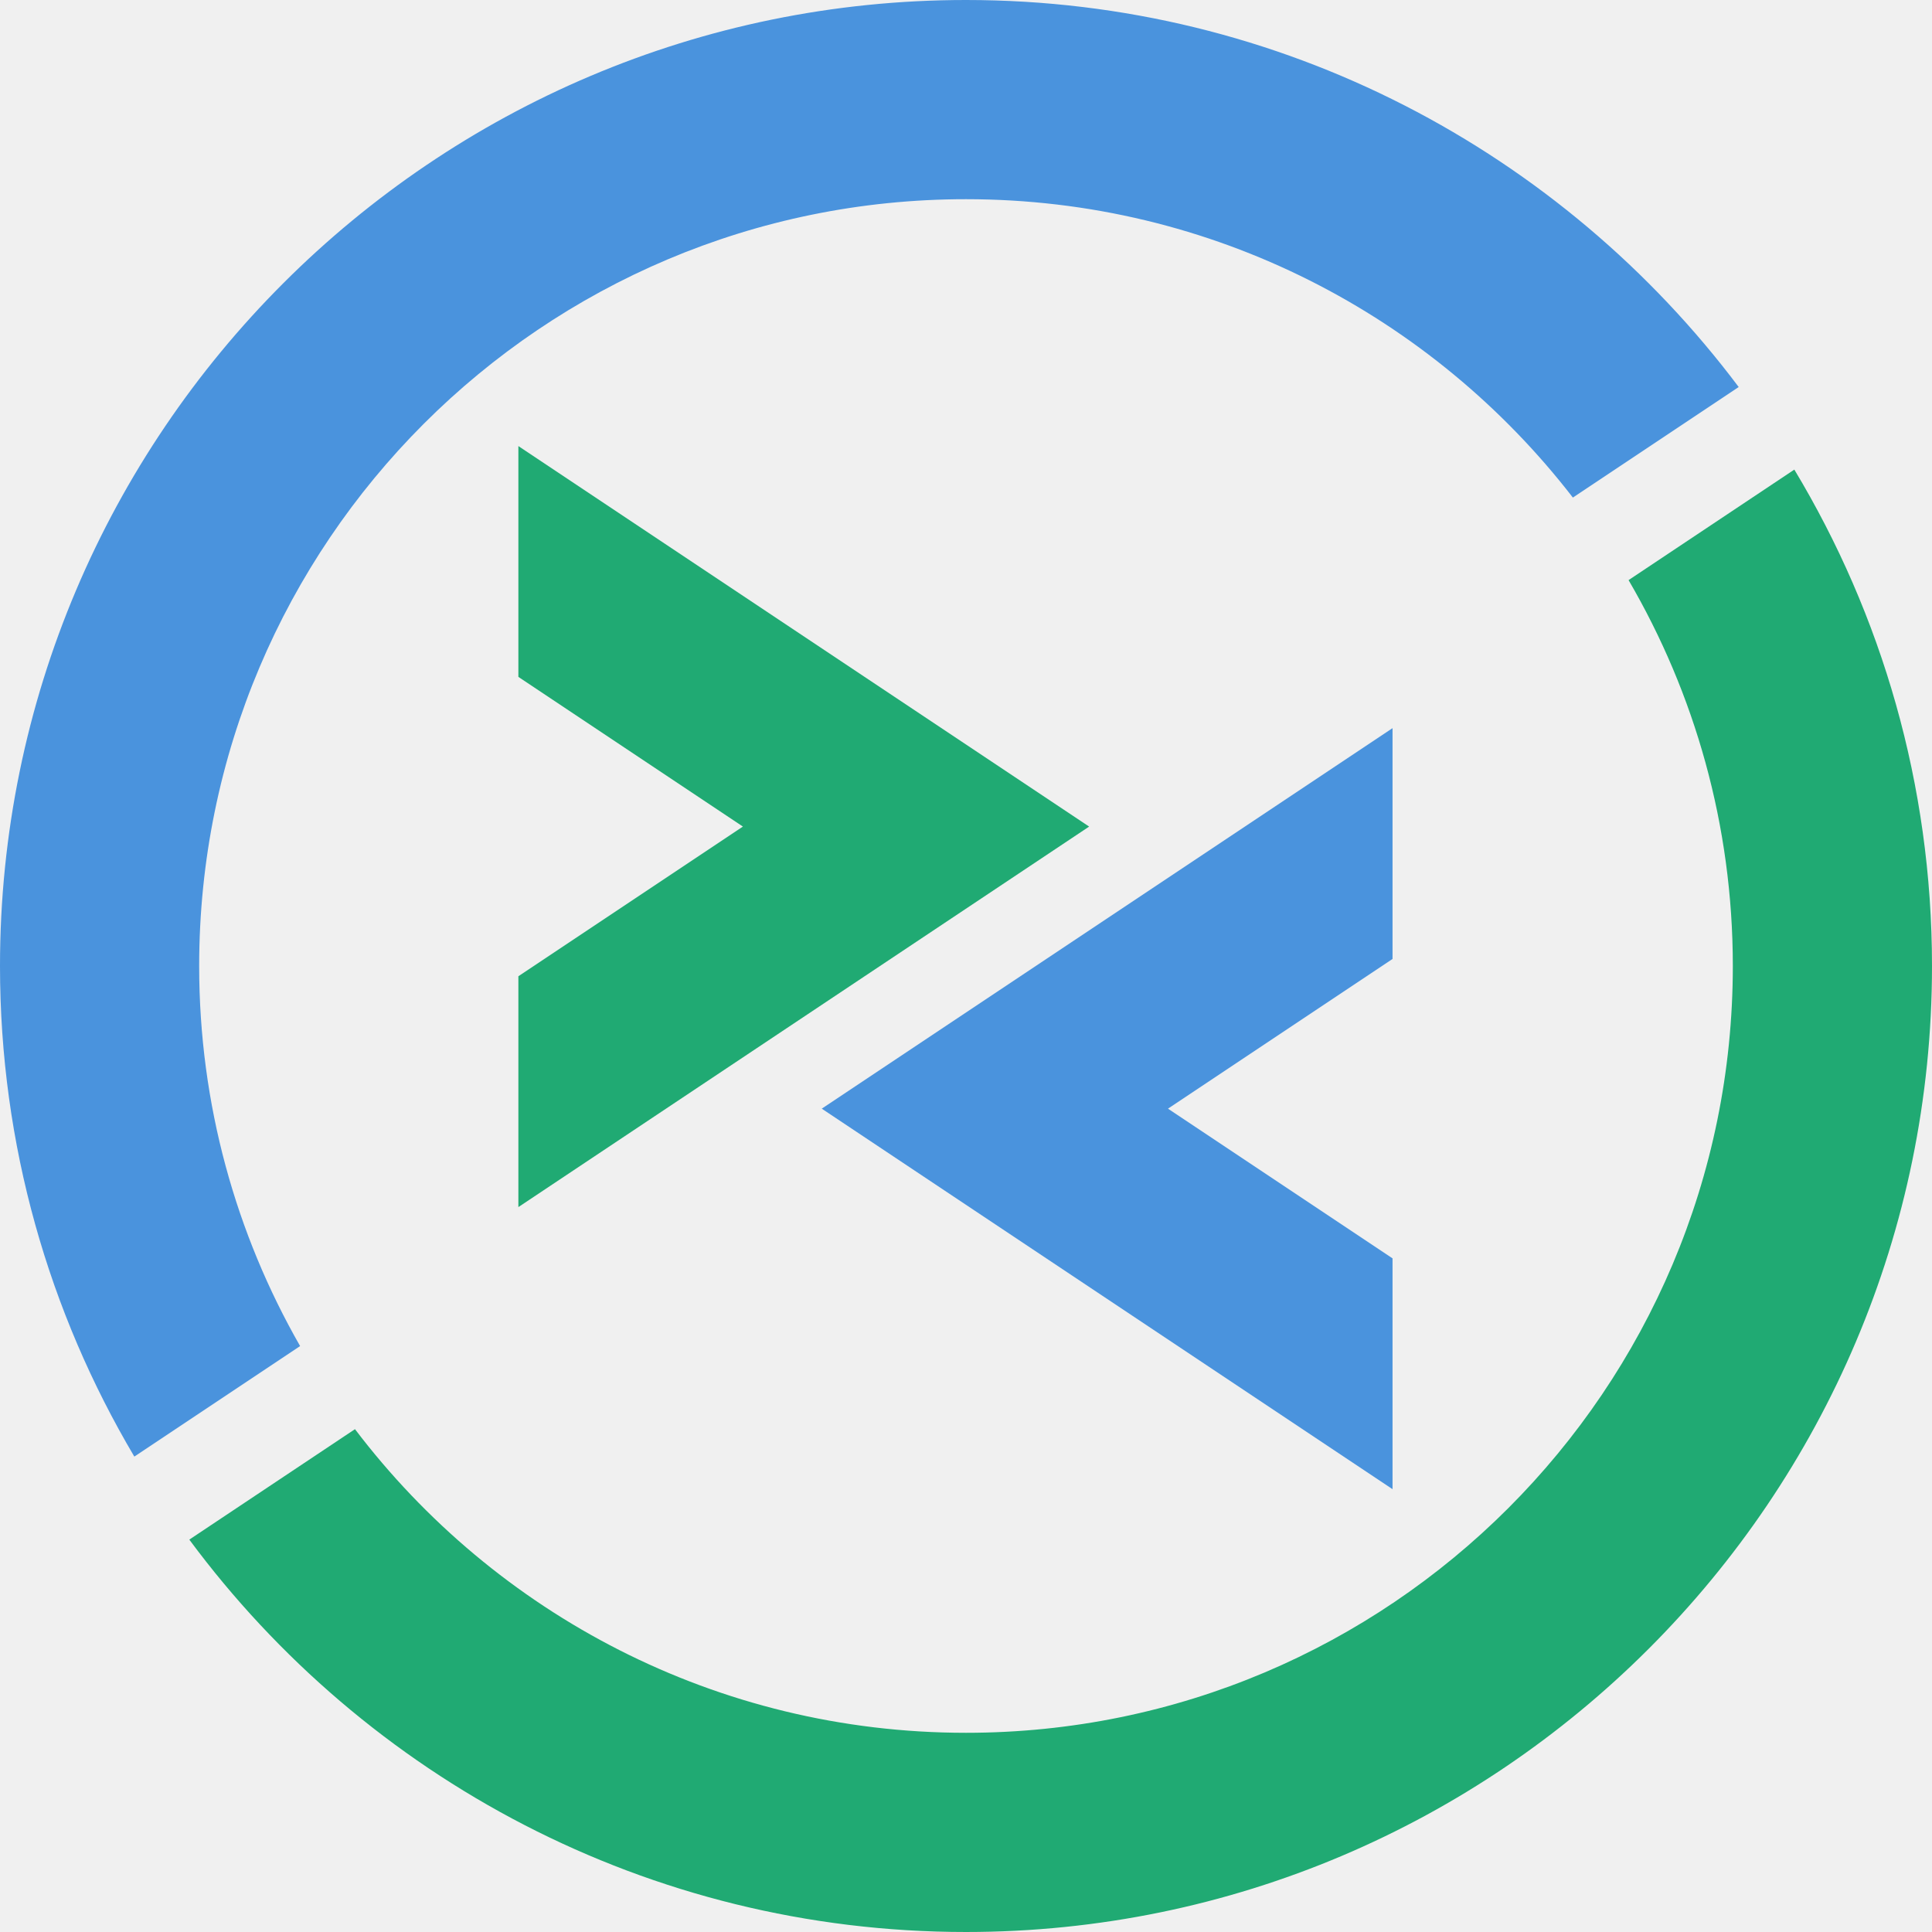
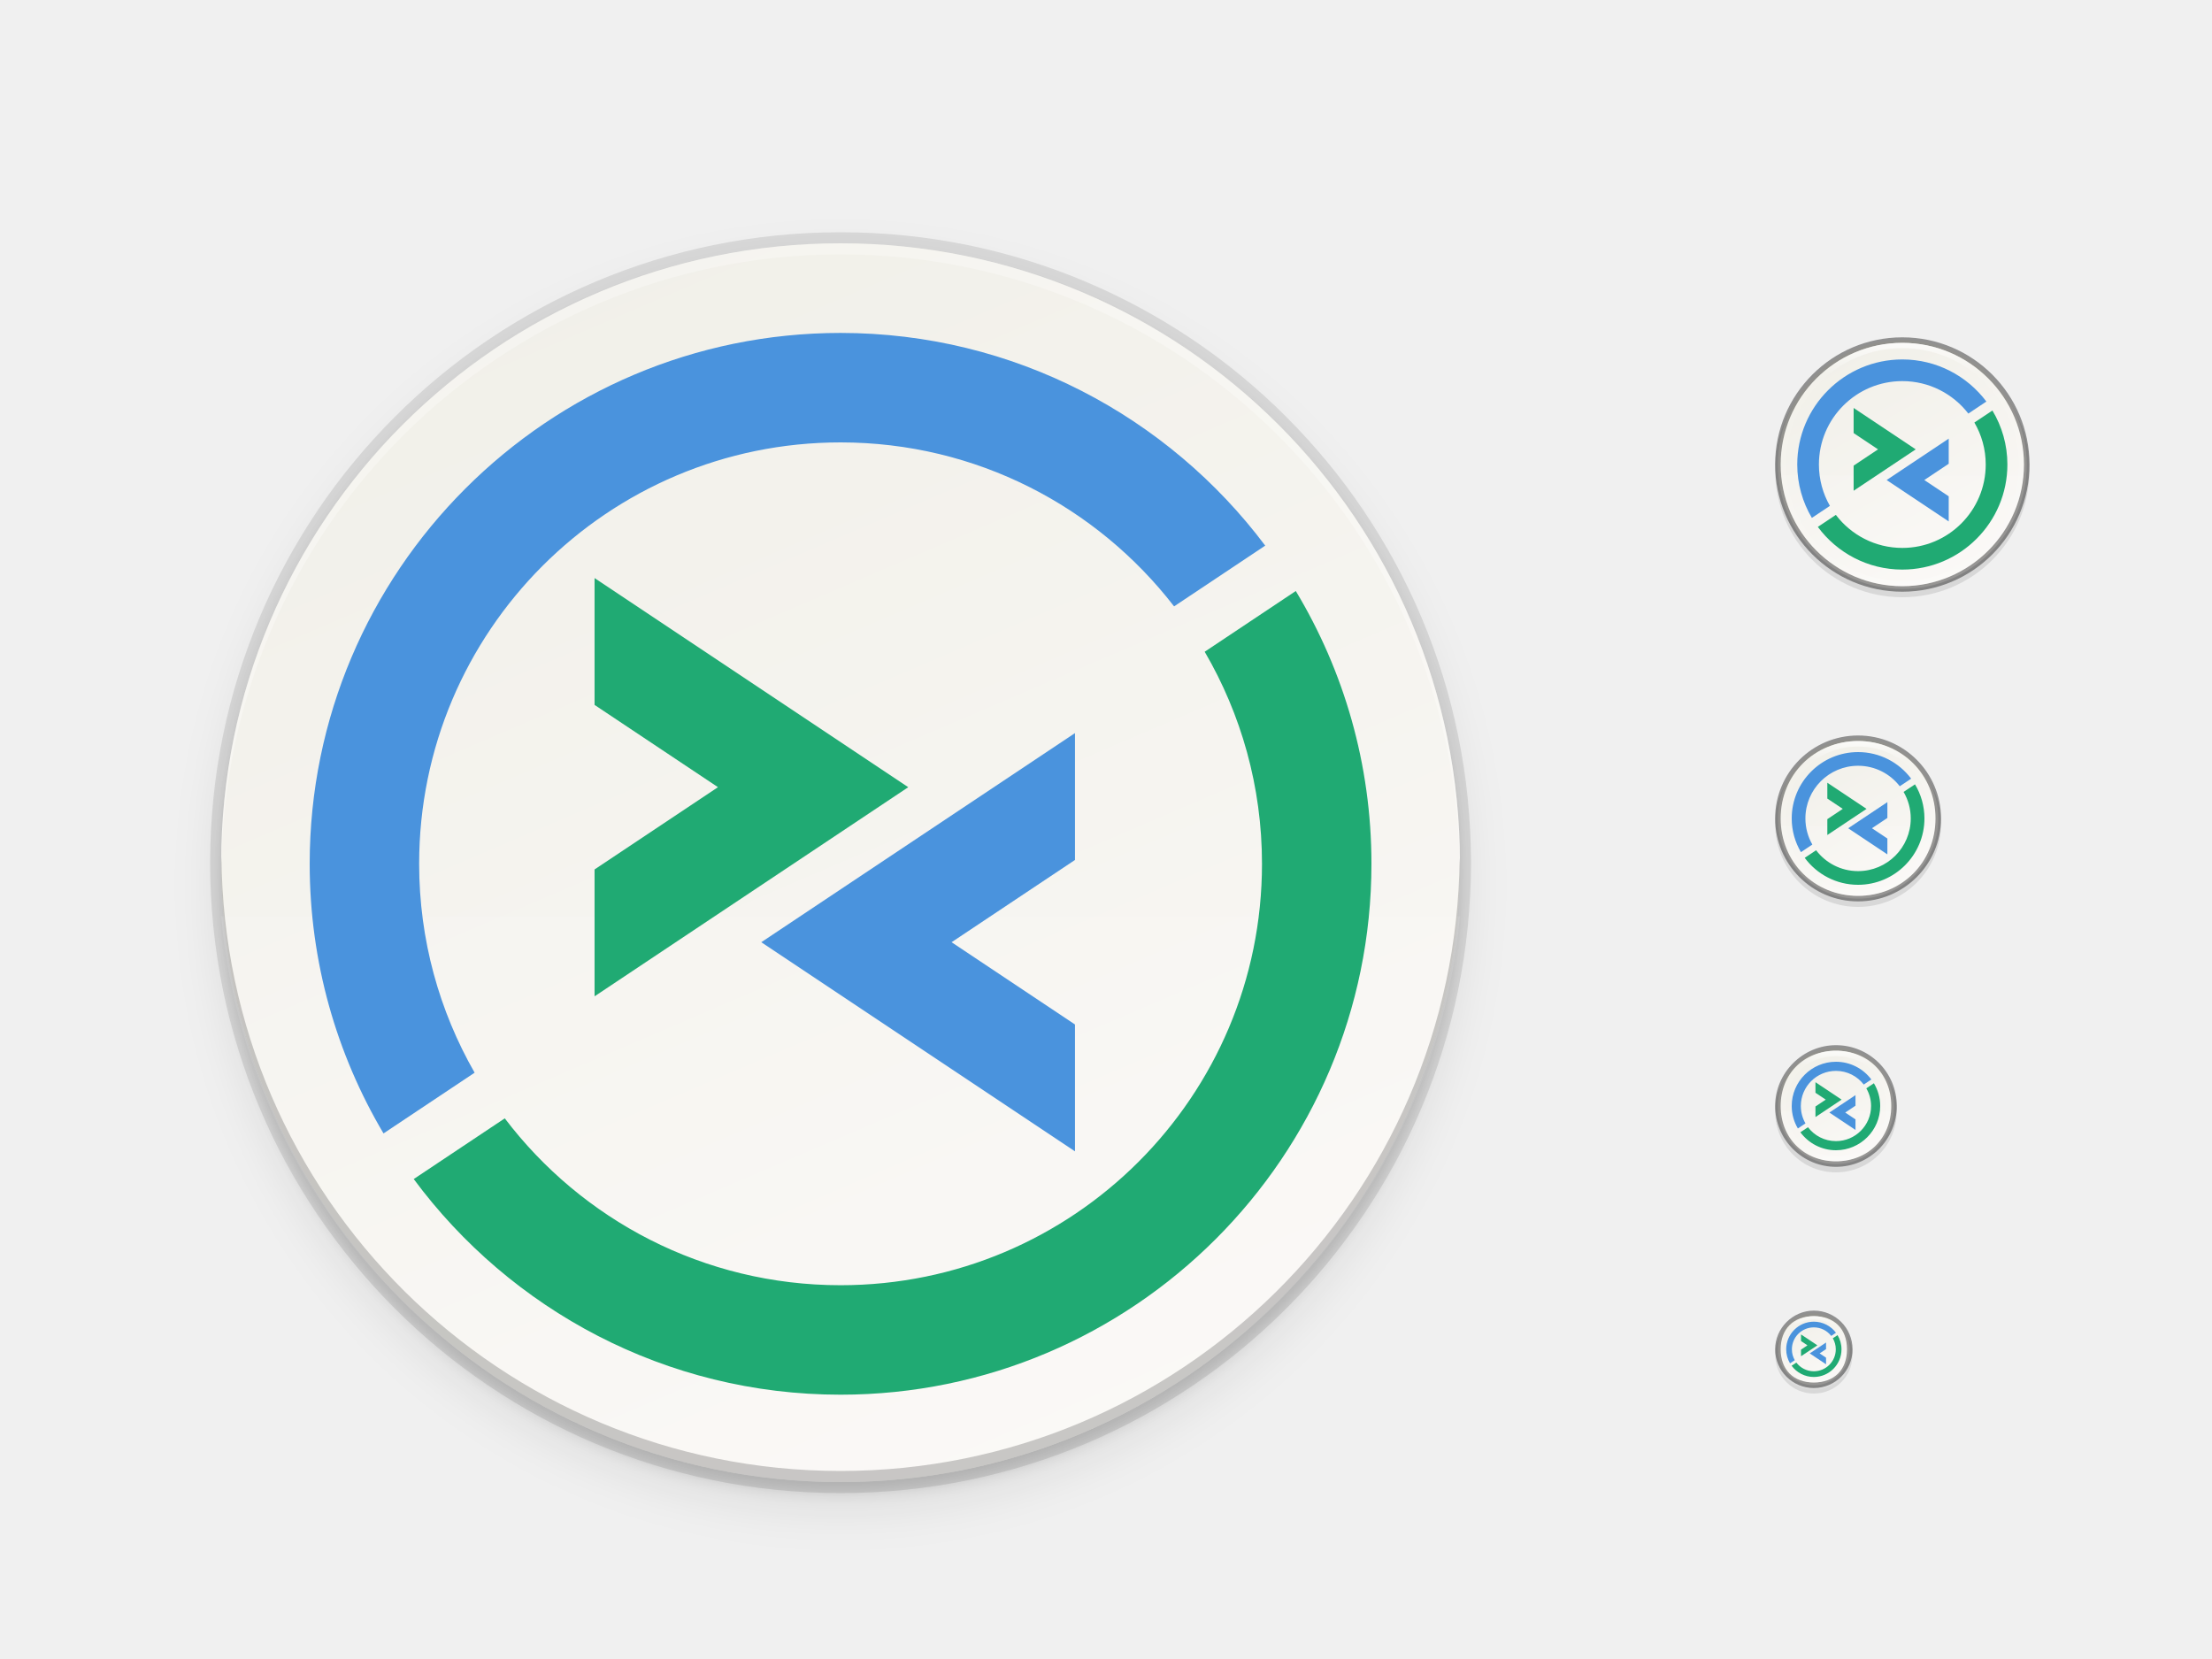
- <svg xmlns="http://www.w3.org/2000/svg" width="444.661" height="444.661" viewBox="0 0 117.65 117.65" version="1.1" id="svg8">
-   <defs id="defs2" />
-   <g id="layer1" transform="translate(-75.24773,-170.4097)">
-     <g id="g875" transform="matrix(0.645086,0,0,0.645086,73.18762,170.4097)">
-       <g id="g1019" transform="matrix(2.37333,0,0,2.37333,3.19355,0)">
+ <svg xmlns="http://www.w3.org/2000/svg" xmlns:xlink="http://www.w3.org/1999/xlink" width="400" height="300" id="svg11300" version="1.0" style="display:inline;enable-background:new">
+   <defs id="defs3">
+     <linearGradient id="linearGradient954">
+       <stop id="stop950" offset="0" style="stop-color:#faf8f6;stop-opacity:1" />
+       <stop id="stop952" offset="1" style="stop-color:#f1f0e9;stop-opacity:1" />
+     </linearGradient>
+     <clipPath clipPathUnits="userSpaceOnUse" id="clipPath9430">
+       <path id="path9432" d="m 166.062,-196 h 179.875 C 491.235,-196 512,-175.287 512,-30.125 v 148.25 C 512,263.286 491.235,284 345.938,284 H 166.062 C 20.765,284 0,263.286 0,118.125 V -30.125 C 0,-175.287 20.765,-196 166.062,-196 Z" style="color:#000000;display:inline;overflow:visible;visibility:visible;fill:#ffffff;fill-opacity:1;fill-rule:nonzero;stroke:none;stroke-width:1;marker:none;enable-background:new" />
+     </clipPath>
+     <clipPath clipPathUnits="userSpaceOnUse" id="clipPath1082">
+       <path id="path1084" d="M 361.938,-212 C 507.235,-212 528,-191.287 528,-46.125 V 70.125 C 528,215.286 507.235,236 361.938,236 H 214.062 C 68.765,236 48,215.286 48,70.125 V -46.125 C 48,-191.287 68.765,-212 214.062,-212 Z" style="display:inline;opacity:1;fill:#8c59d9;fill-opacity:1;stroke:none;stroke-width:2;stroke-linecap:round;stroke-linejoin:round;stroke-miterlimit:4;stroke-dasharray:none;stroke-dashoffset:0;stroke-opacity:1;enable-background:new" />
+     </clipPath>
+     <linearGradient id="linearGradient927">
+       <stop style="stop-color:#ffffff;stop-opacity:1;" offset="0" id="stop923" />
+       <stop id="stop933" offset="0.125" style="stop-color:#ffffff;stop-opacity:0.098" />
+       <stop id="stop931" offset="0.925" style="stop-color:#ffffff;stop-opacity:0.098" />
+       <stop style="stop-color:#ffffff;stop-opacity:0.498" offset="1" id="stop925" />
+     </linearGradient>
+     <clipPath clipPathUnits="userSpaceOnUse" id="clipPath994">
+       <path style="color:#000000;display:inline;overflow:visible;visibility:visible;fill:#cdcdcd;fill-opacity:1;fill-rule:nonzero;stroke:none;stroke-width:2;stroke-miterlimit:4;stroke-dasharray:none;stroke-opacity:1;marker:none;enable-background:accumulate" d="m 335.731,62 c -8.824,0 -9.774,0.906 -9.73,9.748 V 84 96.252 c -0.043,8.842 0.906,9.748 9.73,9.748 h 16.539 c 8.824,0 9.73,-0.906 9.73,-9.748 V 84 71.748 C 362.001,62.906 361.094,62 352.27,62 Z" id="path996" />
+     </clipPath>
+     <clipPath clipPathUnits="userSpaceOnUse" id="clipPath959">
+       <path style="color:#000000;display:inline;overflow:visible;visibility:visible;opacity:1;fill:#46a926;fill-opacity:1;fill-rule:nonzero;stroke:none;stroke-width:2;stroke-miterlimit:4;stroke-dasharray:none;stroke-opacity:1;marker:none;enable-background:accumulate" d="m 330.193,134 c -5.615,0 -6.22,0.577 -6.192,6.204 v 7.796 7.796 c -0.028,5.627 0.577,6.204 6.192,6.204 h 11.615 c 5.615,0 6.192,-0.577 6.192,-6.204 v -7.796 -7.796 c 0,-5.627 -0.577,-6.204 -6.192,-6.204 z" id="path961" />
+     </clipPath>
+     <clipPath clipPathUnits="userSpaceOnUse" id="clipPath971">
+       <path style="color:#000000;display:inline;overflow:visible;visibility:visible;opacity:1;fill:#46a926;fill-opacity:1;fill-rule:nonzero;stroke:none;stroke-width:2;stroke-miterlimit:4;stroke-dasharray:none;stroke-opacity:1;marker:none;enable-background:accumulate" d="m 327.865,189 c -4.412,0 -4.887,0.453 -4.865,4.874 V 200 206.126 C 322.978,210.547 323.453,211 327.865,211 h 8.27 C 340.547,211 341,210.547 341,206.126 V 200 193.874 C 341,189.453 340.547,189 336.135,189 Z" id="path973" />
+     </clipPath>
+     <clipPath clipPathUnits="userSpaceOnUse" id="clipPath983">
+       <path id="path985" d="m 325.096,237 c -2.808,0 -3.11,0.288 -3.096,3.102 V 244 v 3.898 c -0.014,2.813 0.288,3.102 3.096,3.102 h 5.808 C 333.712,251 334,250.712 334,247.898 V 244 240.102 C 334,237.288 333.712,237 330.904,237 Z" style="color:#000000;display:inline;overflow:visible;visibility:visible;opacity:1;fill:#46a926;fill-opacity:1;fill-rule:nonzero;stroke:none;stroke-width:2;stroke-miterlimit:4;stroke-dasharray:none;stroke-opacity:1;marker:none;enable-background:accumulate" />
+     </clipPath>
+     <linearGradient id="linearGradient4336-3">
+       <stop style="stop-color:#5884f4;stop-opacity:1" offset="0" id="stop4338-8" />
+       <stop id="stop4344-3" offset="0.278" style="stop-color:#5884f4;stop-opacity:1" />
+       <stop style="stop-color:#2f5fdd;stop-opacity:1" offset="0.278" id="stop4346-3" />
+       <stop id="stop4350-1" offset="0.707" style="stop-color:#2f5fdd;stop-opacity:1" />
+       <stop id="stop4348-6" offset="0.709" style="stop-color:#234db8;stop-opacity:1" />
+       <stop style="stop-color:#234db8;stop-opacity:1" offset="1" id="stop4340-0" />
+     </linearGradient>
+     <clipPath clipPathUnits="userSpaceOnUse" id="clipPath994-1">
+       <path style="color:#000000;display:inline;overflow:visible;visibility:visible;fill:#cdcdcd;fill-opacity:1;fill-rule:nonzero;stroke:none;stroke-width:2;stroke-miterlimit:4;stroke-dasharray:none;stroke-opacity:1;marker:none;enable-background:accumulate" d="m 335.731,62 c -8.824,0 -9.774,0.906 -9.73,9.748 V 84 96.252 c -0.043,8.842 0.906,9.748 9.73,9.748 h 16.539 c 8.824,0 9.73,-0.906 9.73,-9.748 V 84 71.748 C 362.001,62.906 361.094,62 352.27,62 Z" id="path996-8" />
+     </clipPath>
+     <linearGradient xlink:href="#linearGradient954" id="linearGradient11065" x1="104" y1="44" x2="200" y2="268" gradientUnits="userSpaceOnUse" gradientTransform="translate(-304,-312)" />
+     <filter style="color-interpolation-filters:sRGB" id="filter11191" x="-0.012" width="1.024" y="-0.012" height="1.024">
+       <feGaussianBlur stdDeviation="1.12" id="feGaussianBlur11193" />
+     </filter>
+     <filter style="color-interpolation-filters:sRGB" id="filter11210" x="-0.048" width="1.096" y="-0.048" height="1.096">
+       <feGaussianBlur stdDeviation="4.48" id="feGaussianBlur11212" />
+     </filter>
+     <linearGradient xlink:href="#linearGradient927" id="linearGradient8590" gradientUnits="userSpaceOnUse" gradientTransform="matrix(0.2391304,0,0,0.2391303,321.0435,61.04349)" x1="96" y1="4" x2="96" y2="188" />
+     <linearGradient xlink:href="#linearGradient954" id="linearGradient8588" gradientUnits="userSpaceOnUse" gradientTransform="matrix(0.9448819,0,0,0.9448823,-367.5,-341.1299)" x1="13.735" y1="249.694" x2="38.1" y2="292.767" />
+     <linearGradient xlink:href="#linearGradient927" id="linearGradient8590-3" gradientUnits="userSpaceOnUse" gradientTransform="matrix(0.1521739,0,0,0.1521739,321.3913,133.3913)" x1="96" y1="4" x2="96" y2="188" />
+     <linearGradient xlink:href="#linearGradient954" id="linearGradient8588-0" gradientUnits="userSpaceOnUse" gradientTransform="matrix(0.6089239,0,0,0.6089242,-351.1444,-313.706)" x1="13.735" y1="249.694" x2="38.1" y2="292.767" />
+     <linearGradient xlink:href="#linearGradient927" id="linearGradient8590-3-3" gradientUnits="userSpaceOnUse" gradientTransform="matrix(0.1086956,0,0,0.1086956,321.5652,189.5652)" x1="96" y1="4" x2="96" y2="188" />
+     <linearGradient xlink:href="#linearGradient954" id="linearGradient8588-0-1" gradientUnits="userSpaceOnUse" gradientTransform="matrix(0.4409449,0,0,0.4409451,-342.9667,-319.994)" x1="13.735" y1="249.694" x2="38.1" y2="292.767" />
+     <linearGradient xlink:href="#linearGradient927" id="linearGradient8590-3-3-4" gradientUnits="userSpaceOnUse" gradientTransform="matrix(0.06521734,0,0,0.06521732,321.7391,237.7391)" x1="96" y1="4" x2="96" y2="188" />
+     <linearGradient xlink:href="#linearGradient954" id="linearGradient8588-0-1-5" gradientUnits="userSpaceOnUse" gradientTransform="matrix(0.2729659,0,0,0.272966,-334.7889,-318.2819)" x1="13.735" y1="249.694" x2="38.1" y2="292.767" />
+     <linearGradient id="linearGradient7537">
+       <stop style="stop-color:#f37e40;stop-opacity:1" offset="0" id="stop7539" />
+       <stop style="stop-color:#f34f17;stop-opacity:1" offset="1" id="stop7541" />
+     </linearGradient>
+   </defs>
+   <g style="display:inline" id="layer1">
+     <g style="display:none" id="layer7">
+       <text y="-8.255" xml:space="preserve" x="19.007" style="font-style:normal;font-variant:normal;font-weight:normal;font-stretch:normal;line-height:0%;font-family:'DejaVu Sans';-inkscape-font-specification:'DejaVu Sans';display:inline;fill:#000000;fill-opacity:1;stroke:none;enable-background:new" id="context">
+         <tspan style="font-style:normal;font-variant:normal;font-weight:normal;font-stretch:normal;font-size:18px;line-height:1.25;font-family:'DejaVu Sans';-inkscape-font-specification:'DejaVu Sans'" y="-8.255" x="19.007" id="tspan3933">apps</tspan>
+       </text>
+       <text y="-8.255" xml:space="preserve" x="146.488" style="font-style:normal;font-variant:normal;font-weight:bold;font-stretch:normal;line-height:0%;font-family:'DejaVu Sans';-inkscape-font-specification:'DejaVu Sans Bold';text-align:start;writing-mode:lr-tb;text-anchor:start;display:inline;fill:#000000;fill-opacity:1;stroke:none;enable-background:new" id="icon-name">
+         <tspan style="font-style:normal;font-variant:normal;font-weight:bold;font-stretch:normal;font-size:18px;line-height:1.25;font-family:'DejaVu Sans';-inkscape-font-specification:'DejaVu Sans Bold'" y="-8.255" x="146.488" id="tspan3937">remmina</tspan>
+       </text>
+       <rect style="display:inline;overflow:visible;visibility:visible;fill:#cdcdcd;fill-opacity:1;fill-rule:nonzero;stroke:none;stroke-width:2;marker:none;enable-background:accumulate" id="rect16x16" width="16" height="16" x="320" y="236" />
+       <rect style="display:inline;overflow:visible;visibility:visible;fill:#cdcdcd;fill-opacity:1;fill-rule:nonzero;stroke:none;stroke-width:2;marker:none;enable-background:accumulate" id="rect24x24" width="24" height="24" x="320" y="188" />
+       <rect style="display:inline;overflow:visible;visibility:visible;fill:#cdcdcd;fill-opacity:1;fill-rule:nonzero;stroke:none;stroke-width:2;marker:none;enable-background:accumulate" id="rect32x32" width="32" height="32" x="320" y="132" />
+       <rect y="60" x="320" height="48" width="48" id="rect48x48" style="display:inline;overflow:visible;visibility:visible;fill:#cdcdcd;fill-opacity:1;fill-rule:nonzero;stroke:none;stroke-width:2;marker:none;enable-background:accumulate" />
+       <rect style="display:inline;overflow:visible;visibility:visible;fill:#cdcdcd;fill-opacity:1;fill-rule:nonzero;stroke:none;stroke-width:2;marker:none;enable-background:accumulate" id="rect3951" width="256" height="256" x="24" y="28" />
+     </g>
+     <g id="layer8" style="display:inline">
+       <circle style="display:inline;opacity:0.1;fill:#000000;fill-opacity:1;stroke:none;stroke-width:1;stroke-linecap:round;stroke-linejoin:round;stroke-miterlimit:4;stroke-dasharray:none;stroke-opacity:1;filter:url(#filter11210);enable-background:new" id="path11042-0" r="112" cy="160" cx="152" />
+       <circle style="display:inline;opacity:0.1;fill:#000000;fill-opacity:1;stroke:none;stroke-width:1;stroke-linecap:round;stroke-linejoin:round;stroke-miterlimit:4;stroke-dasharray:none;stroke-opacity:1;filter:url(#filter11191);enable-background:new" id="path11042-6" r="112" cy="158" cx="152" />
+       <circle style="display:inline;opacity:0.1;fill:#000000;fill-opacity:1;stroke:none;stroke-width:1;stroke-linecap:round;stroke-linejoin:round;stroke-miterlimit:4;stroke-dasharray:none;stroke-opacity:1;enable-background:new" id="path11042-7" cy="156" cx="152" r="114" />
+       <circle style="display:inline;opacity:1;fill:url(#linearGradient11065);fill-opacity:1;stroke:none;stroke-width:1;stroke-linecap:round;stroke-linejoin:round;stroke-miterlimit:4;stroke-dasharray:none;stroke-opacity:1;enable-background:new" id="path11042" r="112" cy="-156" cx="-152" transform="scale(-1)" />
+       <path style="display:inline;opacity:1;fill:#ffffff;fill-opacity:1;stroke:none;stroke-width:1;stroke-linecap:round;stroke-linejoin:round;stroke-miterlimit:4;stroke-dasharray:none;stroke-opacity:1;enable-background:new" id="path11042-5" r="112" cy="156" cx="152" d="" />
+       <circle style="display:inline;opacity:0.1;fill:#000000;fill-opacity:1;stroke:none;stroke-width:1.954;stroke-linecap:round;stroke-linejoin:round;stroke-miterlimit:4;stroke-dasharray:none;stroke-opacity:1;enable-background:new" id="path9498-0-0" cx="-344" cy="-85" transform="scale(-1)" r="23" />
+       <circle style="display:inline;opacity:1;fill:url(#linearGradient8588);fill-opacity:1.0;stroke:none;stroke-width:1.869;stroke-linecap:round;stroke-linejoin:round;stroke-miterlimit:4;stroke-dasharray:none;stroke-opacity:1;enable-background:new" id="path9498-6" cx="-344" cy="-84" r="22.5" transform="scale(-1)" />
+       <circle style="display:inline;opacity:0.1;fill:#000000;fill-opacity:1;stroke:none;stroke-width:1.954;stroke-linecap:round;stroke-linejoin:round;stroke-miterlimit:4;stroke-dasharray:none;stroke-opacity:1;enable-background:new" id="path9498-0-0-2" cx="-336" cy="-149" transform="scale(-1)" r="15" />
+       <circle style="display:inline;opacity:1;fill:url(#linearGradient8588-0);fill-opacity:1.0;stroke:none;stroke-width:1.869;stroke-linecap:round;stroke-linejoin:round;stroke-miterlimit:4;stroke-dasharray:none;stroke-opacity:1;enable-background:new" id="path9498-6-5" cx="-336" cy="-148" r="14.5" transform="scale(-1)" />
+       <circle style="display:inline;opacity:0.1;fill:#000000;fill-opacity:1;stroke:none;stroke-width:1.954;stroke-linecap:round;stroke-linejoin:round;stroke-miterlimit:4;stroke-dasharray:none;stroke-opacity:1;enable-background:new" id="path9498-0-0-2-3" cx="-332" cy="-201" transform="scale(-1)" r="11" />
+       <circle style="display:inline;opacity:1;fill:url(#linearGradient8588-0-1);fill-opacity:1.0;stroke:none;stroke-width:1.869;stroke-linecap:round;stroke-linejoin:round;stroke-miterlimit:4;stroke-dasharray:none;stroke-opacity:1;enable-background:new" id="path9498-6-5-6" cx="-332" cy="-200" r="10.5" transform="scale(-1)" />
+       <circle style="display:inline;opacity:0.1;fill:#000000;fill-opacity:1;stroke:none;stroke-width:1.954;stroke-linecap:round;stroke-linejoin:round;stroke-miterlimit:4;stroke-dasharray:none;stroke-opacity:1;enable-background:new" id="path9498-0-0-2-3-3" cx="-328" cy="-245" transform="scale(-1)" r="7" />
+       <circle style="display:inline;opacity:1;fill:url(#linearGradient8588-0-1-5);fill-opacity:1.0;stroke:none;stroke-width:1.869;stroke-linecap:round;stroke-linejoin:round;stroke-miterlimit:4;stroke-dasharray:none;stroke-opacity:1;enable-background:new" id="path9498-6-5-6-8" cx="-328" cy="-244" r="6.5" transform="scale(-1)" />
+     </g>
+     <g id="layer6" style="display:inline">
+       <path style="display:inline;opacity:0.1;fill:#ffffff;fill-opacity:1;stroke:none;stroke-width:10.667;stroke-linecap:round;stroke-linejoin:round;stroke-miterlimit:4;stroke-dasharray:none;stroke-opacity:1;enable-background:new" d="M 40,165.696 A 112.534,112.534 0 0 0 151.978,268 112.534,112.534 0 0 0 264,165.696 Z" id="rect12119" />
+       <path style="display:inline;opacity:0.1;fill:#ffffff;fill-opacity:1;stroke:none;stroke-width:2;stroke-linecap:round;stroke-linejoin:round;stroke-miterlimit:4;stroke-dasharray:none;stroke-opacity:1;enable-background:new" d="m 322.108,86 a 22,22 0 0 0 21.891,20 22,22 0 0 0 21.9,-20 z" id="rect12119-7" />
+       <path style="display:inline;opacity:0.1;fill:#ffffff;fill-opacity:1;stroke:none;stroke-width:1.333;stroke-linecap:round;stroke-linejoin:round;stroke-miterlimit:4;stroke-dasharray:none;stroke-opacity:1;enable-background:new" d="m 321.406,149.333 a 14.667,14.667 0 0 0 14.594,13.333 14.667,14.667 0 0 0 14.6,-13.333 z" id="rect12119-0" />
+       <path style="display:inline;opacity:0.1;fill:#ffffff;fill-opacity:1;stroke:none;stroke-width:1;stroke-linecap:round;stroke-linejoin:round;stroke-miterlimit:4;stroke-dasharray:none;stroke-opacity:1;enable-background:new" d="m 321.054,201 a 11,11 0 0 0 10.946,10 11,11 0 0 0 10.95,-10 z" id="rect12119-01" />
+       <path style="display:inline;opacity:0.1;fill:#ffffff;fill-opacity:1;stroke:none;stroke-width:0.667;stroke-linecap:round;stroke-linejoin:round;stroke-miterlimit:4;stroke-dasharray:none;stroke-opacity:1;enable-background:new" d="m 320.703,244.667 a 7.333,7.333 0 0 0 7.297,6.667 7.333,7.333 0 0 0 7.3,-6.667 z" id="rect12119-6" />
+       <g id="g1019" transform="matrix(2.498536,0,0,2.498536,56.00125,60.2041)">
        <g id="g863">
          <g id="g855">
            <polygon style="fill:#20aa73" class="st1" points="20.618,17.742 20.618,26.923 29.549,32.877 20.618,38.831 20.618,48.012 43.32,32.877 " id="polygon853" />
          </g>
          <g id="g861">
            <g id="g859">
              <polygon style="fill:#4a93dd" class="st2" points="55.388,59.232 55.388,50.051 46.457,44.097 55.388,38.143 55.388,28.962 32.685,44.097 " id="polygon857" />
            </g>
          </g>
        </g>
        <g id="g873">
          <g id="g867">
            <path style="fill:#20aa73" class="st1" d="m 64.776,23.074 c 2.632,4.509 4.147,9.75 4.147,15.348 0,16.845 -13.656,30.5 -30.5,30.5 -9.922,0 -18.734,-4.741 -24.304,-12.077 L 7.53,61.238 c 7.005,9.461 18.243,15.607 30.892,15.607 21.186,0 38.423,-17.236 38.423,-38.423 0,-7.215 -2.002,-13.97 -5.476,-19.744 z" id="path865" />
          </g>
          <g id="g871">
            <path style="fill:#4a93dd" class="st2" d="m 7.922,38.423 c 0,-16.845 13.656,-30.5 30.5,-30.5 9.826,0 18.561,4.652 24.139,11.868 l 6.596,-4.397 C 62.142,6.053 50.976,0 38.423,0 17.236,0 0,17.236 0,38.423 0,45.543 1.954,52.212 5.343,57.936 L 11.937,53.54 C 9.387,49.083 7.922,43.925 7.922,38.423 Z" id="path869" />
          </g>
        </g>
      </g>
+       <g style="display:inline;enable-background:new" id="g1019-3" transform="matrix(0.4945019,0,0,0.4945019,325,64.999)">
+         <g id="g863-6">
+           <g id="g855-7">
+             <polygon style="fill:#20aa73" class="st1" points="20.618,38.831 20.618,48.012 43.32,32.877 20.618,17.742 20.618,26.923 29.549,32.877 " id="polygon853-5" />
+           </g>
+           <g id="g861-3">
+             <g id="g859-5">
+               <polygon style="fill:#4a93dd" class="st2" points="55.388,38.143 55.388,28.962 32.685,44.097 55.388,59.232 55.388,50.051 46.457,44.097 " id="polygon857-6" />
+             </g>
+           </g>
+         </g>
+         <g id="g873-2">
+           <g id="g867-9">
+             <path style="fill:#20aa73" class="st1" d="m 64.776,23.074 c 2.632,4.509 4.147,9.75 4.147,15.348 0,16.845 -13.656,30.5 -30.5,30.5 -9.922,0 -18.734,-4.741 -24.304,-12.077 L 7.53,61.238 c 7.005,9.461 18.243,15.607 30.892,15.607 21.186,0 38.423,-17.236 38.423,-38.423 0,-7.215 -2.002,-13.97 -5.476,-19.744 z" id="path865-1" />
+           </g>
+           <g id="g871-2">
+             <path style="fill:#4a93dd" class="st2" d="m 7.922,38.423 c 0,-16.845 13.656,-30.5 30.5,-30.5 9.826,0 18.561,4.652 24.139,11.868 l 6.596,-4.397 C 62.142,6.053 50.976,0 38.423,0 17.236,0 0,17.236 0,38.423 0,45.543 1.954,52.212 5.343,57.936 L 11.937,53.54 C 9.387,49.083 7.922,43.925 7.922,38.423 Z" id="path869-7" />
+           </g>
+         </g>
+       </g>
+       <g style="display:inline;enable-background:new" id="g1019-3-0" transform="matrix(0.312317,0,0,0.312317,324,136)">
+         <g id="g863-6-9">
+           <g id="g855-7-3">
+             <polygon style="fill:#20aa73" class="st1" points="43.32,32.877 20.618,17.742 20.618,26.923 29.549,32.877 20.618,38.831 20.618,48.012 " id="polygon853-5-6" />
+           </g>
+           <g id="g861-3-0">
+             <g id="g859-5-6">
+               <polygon style="fill:#4a93dd" class="st2" points="32.685,44.097 55.388,59.232 55.388,50.051 46.457,44.097 55.388,38.143 55.388,28.962 " id="polygon857-6-2" />
+             </g>
+           </g>
+         </g>
+         <g id="g873-2-6">
+           <g id="g867-9-1">
+             <path style="fill:#20aa73" class="st1" d="m 64.776,23.074 c 2.632,4.509 4.147,9.75 4.147,15.348 0,16.845 -13.656,30.5 -30.5,30.5 -9.922,0 -18.734,-4.741 -24.304,-12.077 L 7.53,61.238 c 7.005,9.461 18.243,15.607 30.892,15.607 21.186,0 38.423,-17.236 38.423,-38.423 0,-7.215 -2.002,-13.97 -5.476,-19.744 z" id="path865-1-8" />
+           </g>
+           <g id="g871-2-7">
+             <path style="fill:#4a93dd" class="st2" d="m 7.922,38.423 c 0,-16.845 13.656,-30.5 30.5,-30.5 9.826,0 18.561,4.652 24.139,11.868 l 6.596,-4.397 C 62.142,6.053 50.976,0 38.423,0 17.236,0 0,17.236 0,38.423 0,45.543 1.954,52.212 5.343,57.936 L 11.937,53.54 C 9.387,49.083 7.922,43.925 7.922,38.423 Z" id="path869-7-9" />
+           </g>
+         </g>
+       </g>
+       <g style="display:inline;enable-background:new" id="g1019-3-0-2" transform="matrix(0.2082113,0,0,0.2082113,324,192)">
+         <g id="g863-6-9-0">
+           <g id="g855-7-3-2">
+             <polygon style="fill:#20aa73" class="st1" points="29.549,32.877 20.618,38.831 20.618,48.012 43.32,32.877 20.618,17.742 20.618,26.923 " id="polygon853-5-6-3" />
+           </g>
+           <g id="g861-3-0-7">
+             <g id="g859-5-6-5">
+               <polygon style="fill:#4a93dd" class="st2" points="46.457,44.097 55.388,38.143 55.388,28.962 32.685,44.097 55.388,59.232 55.388,50.051 " id="polygon857-6-2-9" />
+             </g>
+           </g>
+         </g>
+         <g id="g873-2-6-2">
+           <g id="g867-9-1-2">
+             <path style="fill:#20aa73" class="st1" d="m 64.776,23.074 c 2.632,4.509 4.147,9.75 4.147,15.348 0,16.845 -13.656,30.5 -30.5,30.5 -9.922,0 -18.734,-4.741 -24.304,-12.077 L 7.53,61.238 c 7.005,9.461 18.243,15.607 30.892,15.607 21.186,0 38.423,-17.236 38.423,-38.423 0,-7.215 -2.002,-13.97 -5.476,-19.744 z" id="path865-1-8-8" />
+           </g>
+           <g id="g871-2-7-9">
+             <path style="fill:#4a93dd" class="st2" d="m 7.922,38.423 c 0,-16.845 13.656,-30.5 30.5,-30.5 9.826,0 18.561,4.652 24.139,11.868 l 6.596,-4.397 C 62.142,6.053 50.976,0 38.423,0 17.236,0 0,17.236 0,38.423 0,45.543 1.954,52.212 5.343,57.936 L 11.937,53.54 C 9.387,49.083 7.922,43.925 7.922,38.423 Z" id="path869-7-9-7" />
+           </g>
+         </g>
+       </g>
+       <g style="display:inline;enable-background:new" id="g1019-3-0-2-3" transform="matrix(0.1301321,0,0,0.1301321,323,239)">
+         <g id="g863-6-9-0-6">
+           <g id="g855-7-3-2-1">
+             <polygon style="fill:#20aa73" class="st1" points="43.32,32.877 20.618,17.742 20.618,26.923 29.549,32.877 20.618,38.831 20.618,48.012 " id="polygon853-5-6-3-2" />
+           </g>
+           <g id="g861-3-0-7-9">
+             <g id="g859-5-6-5-3">
+               <polygon style="fill:#4a93dd" class="st2" points="32.685,44.097 55.388,59.232 55.388,50.051 46.457,44.097 55.388,38.143 55.388,28.962 " id="polygon857-6-2-9-1" />
+             </g>
+           </g>
+         </g>
+         <g id="g873-2-6-2-9">
+           <g id="g867-9-1-2-4">
+             <path style="fill:#20aa73" class="st1" d="m 64.776,23.074 c 2.632,4.509 4.147,9.75 4.147,15.348 0,16.845 -13.656,30.5 -30.5,30.5 -9.922,0 -18.734,-4.741 -24.304,-12.077 L 7.53,61.238 c 7.005,9.461 18.243,15.607 30.892,15.607 21.186,0 38.423,-17.236 38.423,-38.423 0,-7.215 -2.002,-13.97 -5.476,-19.744 z" id="path865-1-8-8-7" />
+           </g>
+           <g id="g871-2-7-9-8">
+             <path style="fill:#4a93dd" class="st2" d="m 7.922,38.423 c 0,-16.845 13.656,-30.5 30.5,-30.5 9.826,0 18.561,4.652 24.139,11.868 l 6.596,-4.397 C 62.142,6.053 50.976,0 38.423,0 17.236,0 0,17.236 0,38.423 0,45.543 1.954,52.212 5.343,57.936 L 11.937,53.54 C 9.387,49.083 7.922,43.925 7.922,38.423 Z" id="path869-7-9-7-4" />
+           </g>
+         </g>
+       </g>
+     </g>
+     <g id="layer5">
+       <path style="display:inline;opacity:0.3;fill:#ffffff;fill-opacity:1;stroke:none;stroke-width:1;stroke-linecap:round;stroke-linejoin:round;stroke-miterlimit:4;stroke-dasharray:none;stroke-opacity:1;enable-background:new" d="M 152,44 A 112,112 0 0 0 40,156 112,112 0 0 0 40.041,157.17 112,112 0 0 1 152,46 112,112 0 0 1 263.959,156.83 a 112,112 0 0 0 0.041,-0.83 112,112 0 0 0 -112,-112 z" id="path11042-1" />
+       <path style="display:inline;opacity:0.2;fill:#000000;fill-opacity:1;stroke:none;stroke-width:1;stroke-linecap:round;stroke-linejoin:round;stroke-miterlimit:4;stroke-dasharray:none;stroke-opacity:1;enable-background:new" d="m 152,268 a 112,112 0 0 1 -112,-112 112,112 0 0 1 0.041,-1.17 A 112,112 0 0 0 152,266 112,112 0 0 0 263.959,155.17 a 112,112 0 0 1 0.041,0.83 112,112 0 0 1 -112,112 z" id="path11042-1-7" />
+       <path style="display:inline;enable-background:new;opacity:0.4;fill:#000000;fill-opacity:1;stroke:none;stroke-width:1.954;stroke-linecap:round;stroke-linejoin:round;stroke-miterlimit:4;stroke-dasharray:none;stroke-opacity:1" d="M 344 61 A 23 23 0 0 0 321 84 A 23 23 0 0 0 344 107 A 23 23 0 0 0 367 84 A 23 23 0 0 0 344 61 z M 344 62 C 356.15 62 366 71.85 366 84 C 366 96.15 356.15 106 344 106 C 331.85 106 322 96.15 322 84 C 322 71.85 331.85 62 344 62 z " id="path9498-9-1" />
+       <path style="display:inline;enable-background:new;opacity:0.7;fill:url(#linearGradient8590);fill-opacity:1;stroke:none;stroke-width:1.869;stroke-linecap:round;stroke-linejoin:round;stroke-miterlimit:4;stroke-dasharray:none;stroke-opacity:1" d="M 344,62 A 22,22 0 0 0 322,84 22,22 0 0 0 344,106 22,22 0 0 0 366,84 22,22 0 0 0 344,62 Z m 0,0.957 A 21.043,21.043 0 0 1 365.043,84 21.043,21.043 0 0 1 344,105.043 21.043,21.043 0 0 1 322.957,84 21.043,21.043 0 0 1 344,62.957 Z" id="path9498-1-6" />
+       <path style="display:inline;enable-background:new;opacity:0.4;fill:#000000;fill-opacity:1;stroke:none;stroke-width:1.954;stroke-linecap:round;stroke-linejoin:round;stroke-miterlimit:4;stroke-dasharray:none;stroke-opacity:1" d="m 336,133 c -8.284,0 -15,6.716 -15,15 0,8.284 6.716,15 15,15 8.284,0 15,-6.716 15,-15 0,-8.284 -6.716,-15 -15,-15 z M 336,134 c 7.924,0 14,6.076 14,14 0,7.924 -6.076,14 -14,14 -7.924,0 -14,-6.076 -14,-14 0,-7.924 6.076,-14 14,-14 z" id="path9498-9-1-2" />
+       <path style="display:inline;enable-background:new;opacity:0.7;fill:url(#linearGradient8590-3);fill-opacity:1;stroke:none;stroke-width:1.869;stroke-linecap:round;stroke-linejoin:round;stroke-miterlimit:4;stroke-dasharray:none;stroke-opacity:1" d="m 336,134 c -7.732,0 -14,6.268 -14,14 0,7.732 6.268,14 14,14 7.732,0 14,-6.268 14,-14 0,-7.732 -6.268,-14 -14,-14 z m 0,1 c 7.396,0 13,5.604 13,13 -10e-6,7.396 -5.604,13 -13,13 -7.396,0 -13,-5.604 -13,-13 0,-7.396 5.604,-13 13,-13 z" id="path9498-1-6-7" />
+       <path style="display:inline;enable-background:new;opacity:0.4;fill:#000000;fill-opacity:1;stroke:none;stroke-width:1.954;stroke-linecap:round;stroke-linejoin:round;stroke-miterlimit:4;stroke-dasharray:none;stroke-opacity:1" d="M 332,189 C 326,189 321,194 321,200 c 0,6.075 4.925,11 11,11 6.075,0 11,-4.925 11,-11 0,-6.075 -4.925,-11 -11,-11 z M 332,190 c 5.811,0 10,4.189 10,10 0,5.811 -4.189,10 -10,10 -5.811,0 -10,-4.189 -10,-10 0,-5.811 4.189,-10 10,-10 z" id="path9498-9-1-2-4" />
+       <path style="display:inline;enable-background:new;opacity:0.7;fill:url(#linearGradient8590-3-3);fill-opacity:1;stroke:none;stroke-width:1.869;stroke-linecap:round;stroke-linejoin:round;stroke-miterlimit:4;stroke-dasharray:none;stroke-opacity:1" d="m 332,190 c -5.523,0 -10,4.477 -10,10 0,5.523 4.477,10 10,10 5.523,0 10,-4.477 10,-10 0,-5.523 -4.477,-10 -10,-10 z M 332,191 c 5.283,0 9,3.717 9,9 0,5.283 -3.717,9 -9,9 -5.283,0 -9,-3.717 -9,-9 0,-5.283 3.717,-9 9,-9 z" id="path9498-1-6-7-2" />
+       <path style="display:inline;enable-background:new;opacity:0.4;fill:#000000;fill-opacity:1;stroke:none;stroke-width:1.954;stroke-linecap:round;stroke-linejoin:round;stroke-miterlimit:4;stroke-dasharray:none;stroke-opacity:1" d="m 328,237 c -3.818,0 -7,3.182 -7,7 0,3.866 3.134,7 7,7 3.866,0 7,-3.134 7,-7 0,-3.866 -3.134,-7 -7,-7 z m 0,1 c 3.698,0 6,2.302 6,6 0,3.698 -2.302,6 -6,6 -3.698,0 -6,-2.302 -6,-6 0,-3.698 2.302,-6 6,-6 z" id="path9498-9-1-2-4-9" />
+       <path style="display:inline;enable-background:new;opacity:0.7;fill:url(#linearGradient8590-3-3-4);fill-opacity:1;stroke:none;stroke-width:1.869;stroke-linecap:round;stroke-linejoin:round;stroke-miterlimit:4;stroke-dasharray:none;stroke-opacity:1" d="m 328,238 c -3.314,0 -6,2.686 -6,6 0,3.314 2.686,6 6,6 3.314,0 6,-2.686 6,-6 0,-3.314 -2.686,-6 -6,-6 z m 0,0.6 c 3.17,0 5.4,2.23 5.4,5.4 0,3.17 -2.23,5.4 -5.4,5.4 -3.17,0 -5.4,-2.23 -5.4,-5.4 0,-3.17 2.23,-5.4 5.4,-5.4 z" id="path9498-1-6-7-2-0" />
    </g>
  </g>
-   <style id="style835" type="text/css">
- 	.st0{fill:#333333;}
- 	.st1{fill:#20AA73;}
- 	.st2{fill:#4A93DD;}
- </style>
-   <style id="style905" type="text/css">
- 	.st0{fill:#333333;}
- 	.st1{fill:#20AA73;}
- 	.st2{fill:#4A93DD;}
- </style>
</svg>
